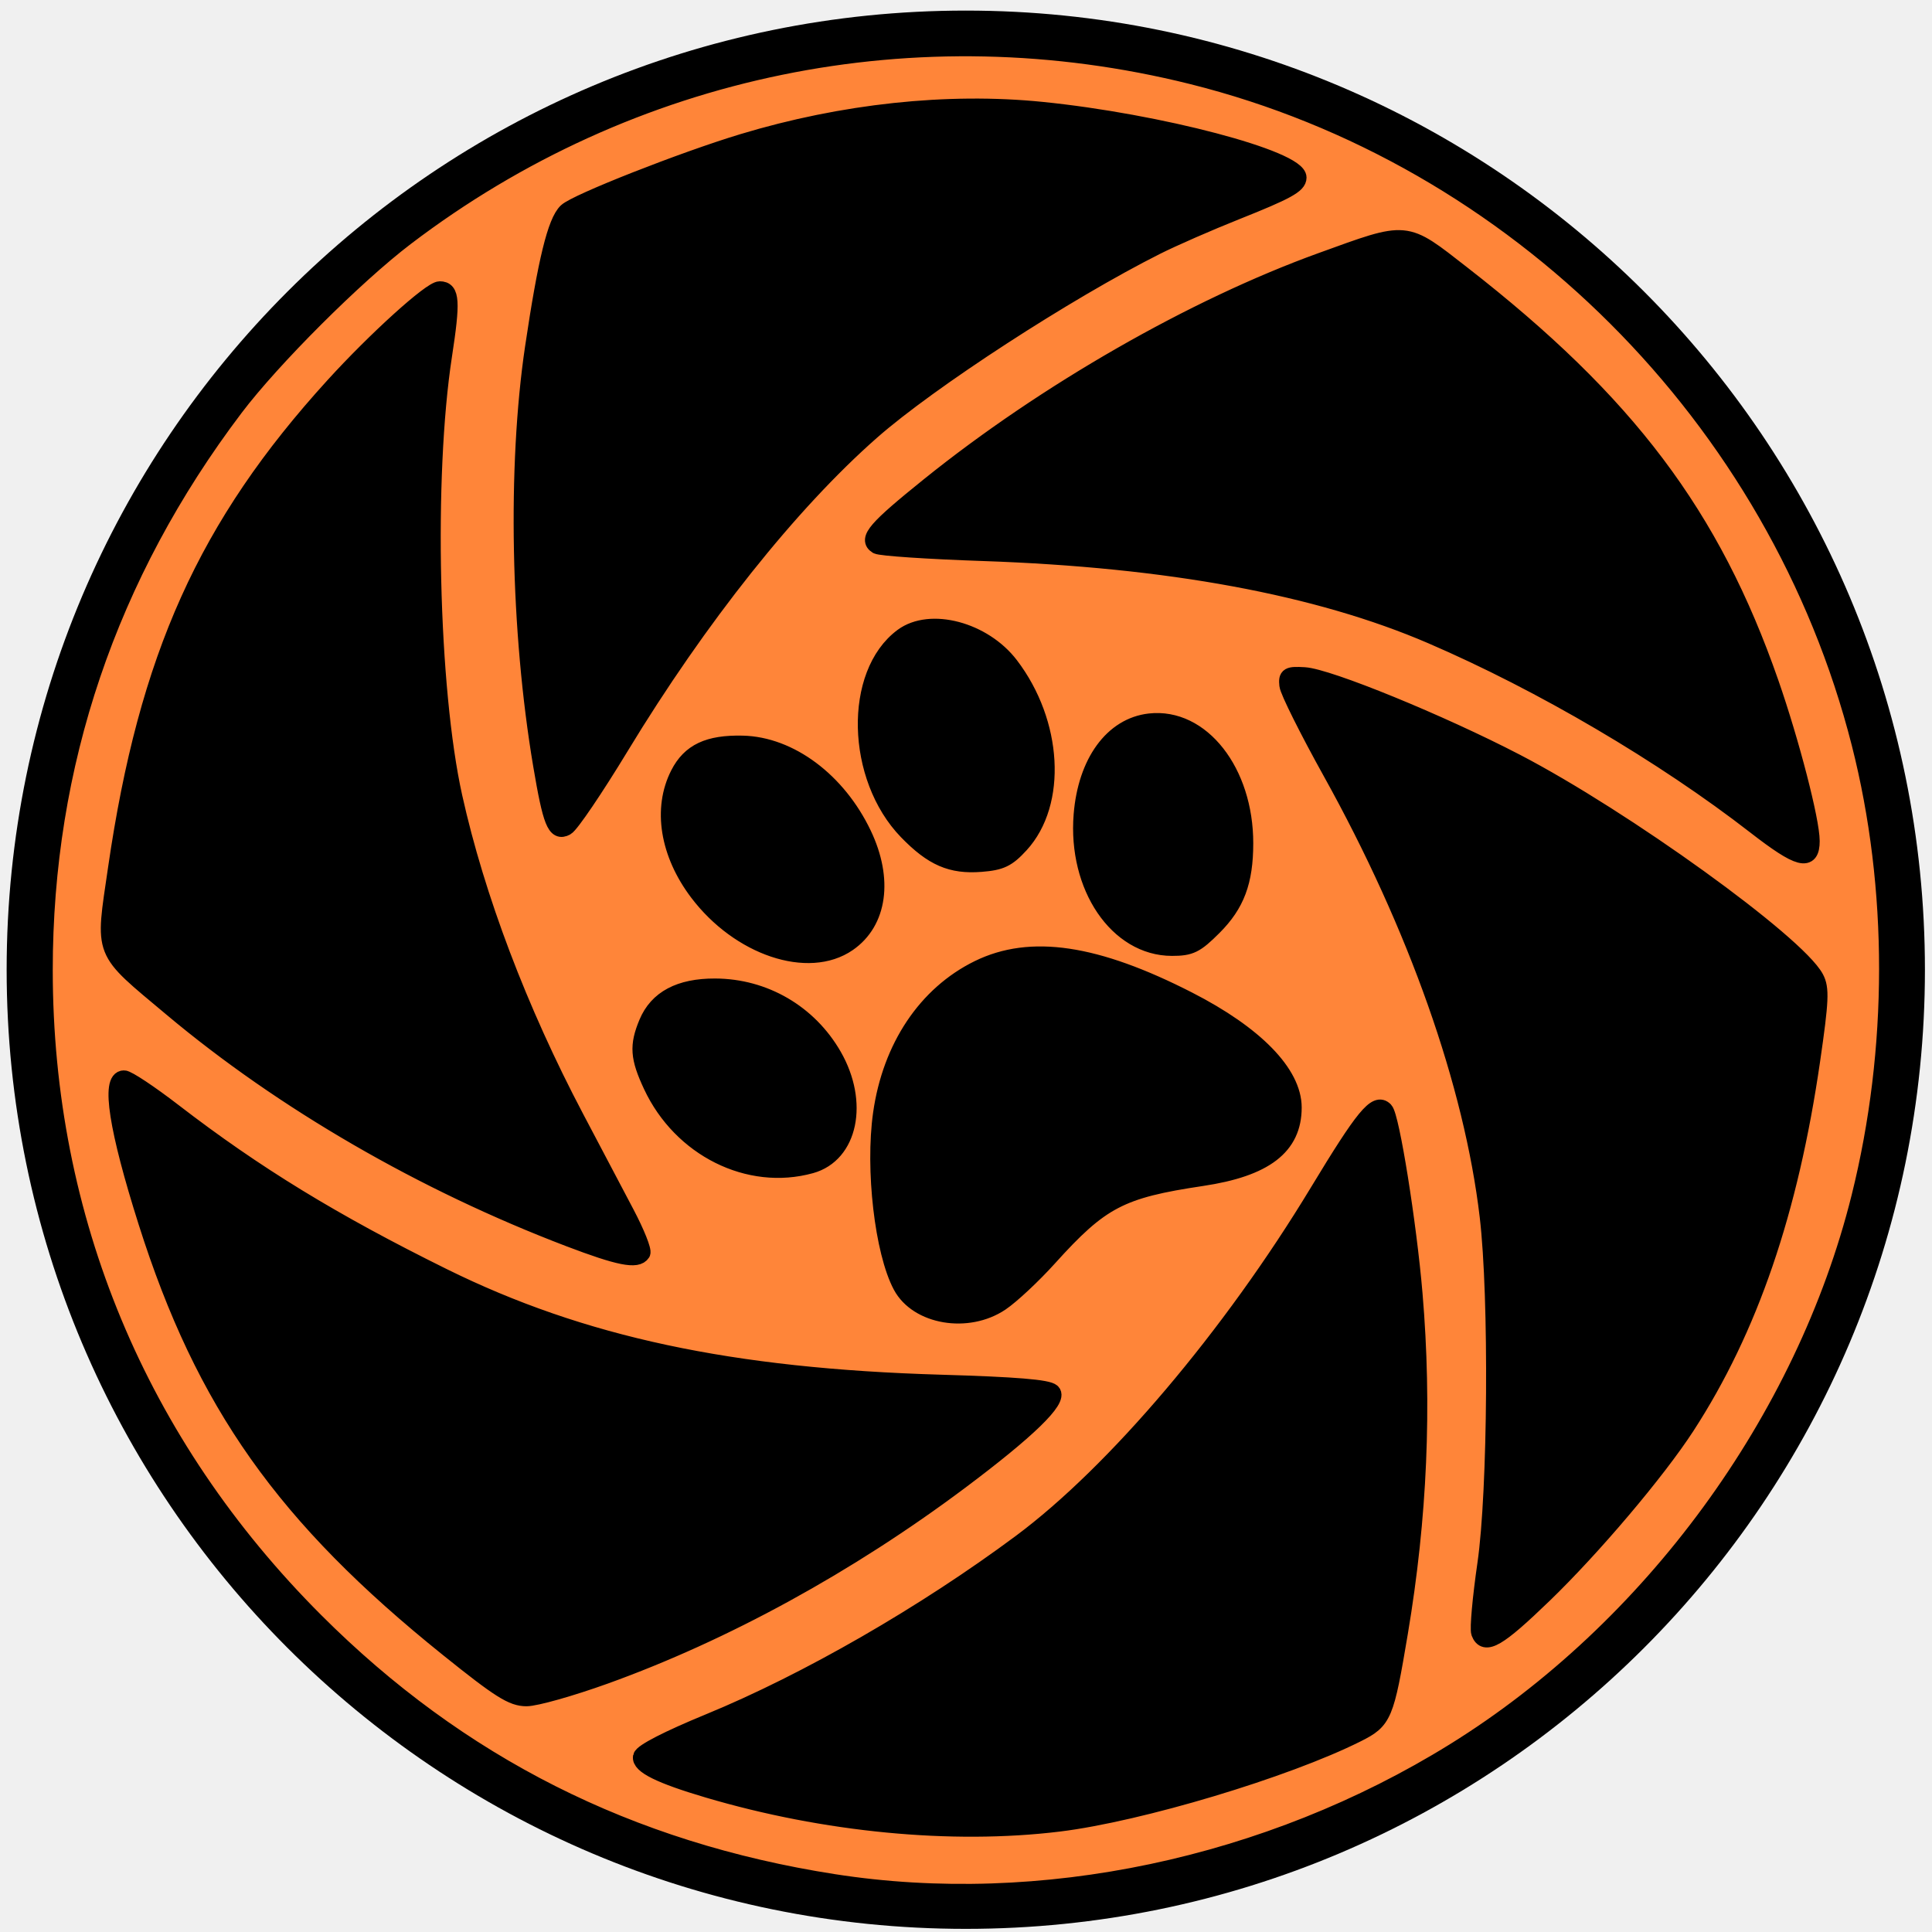
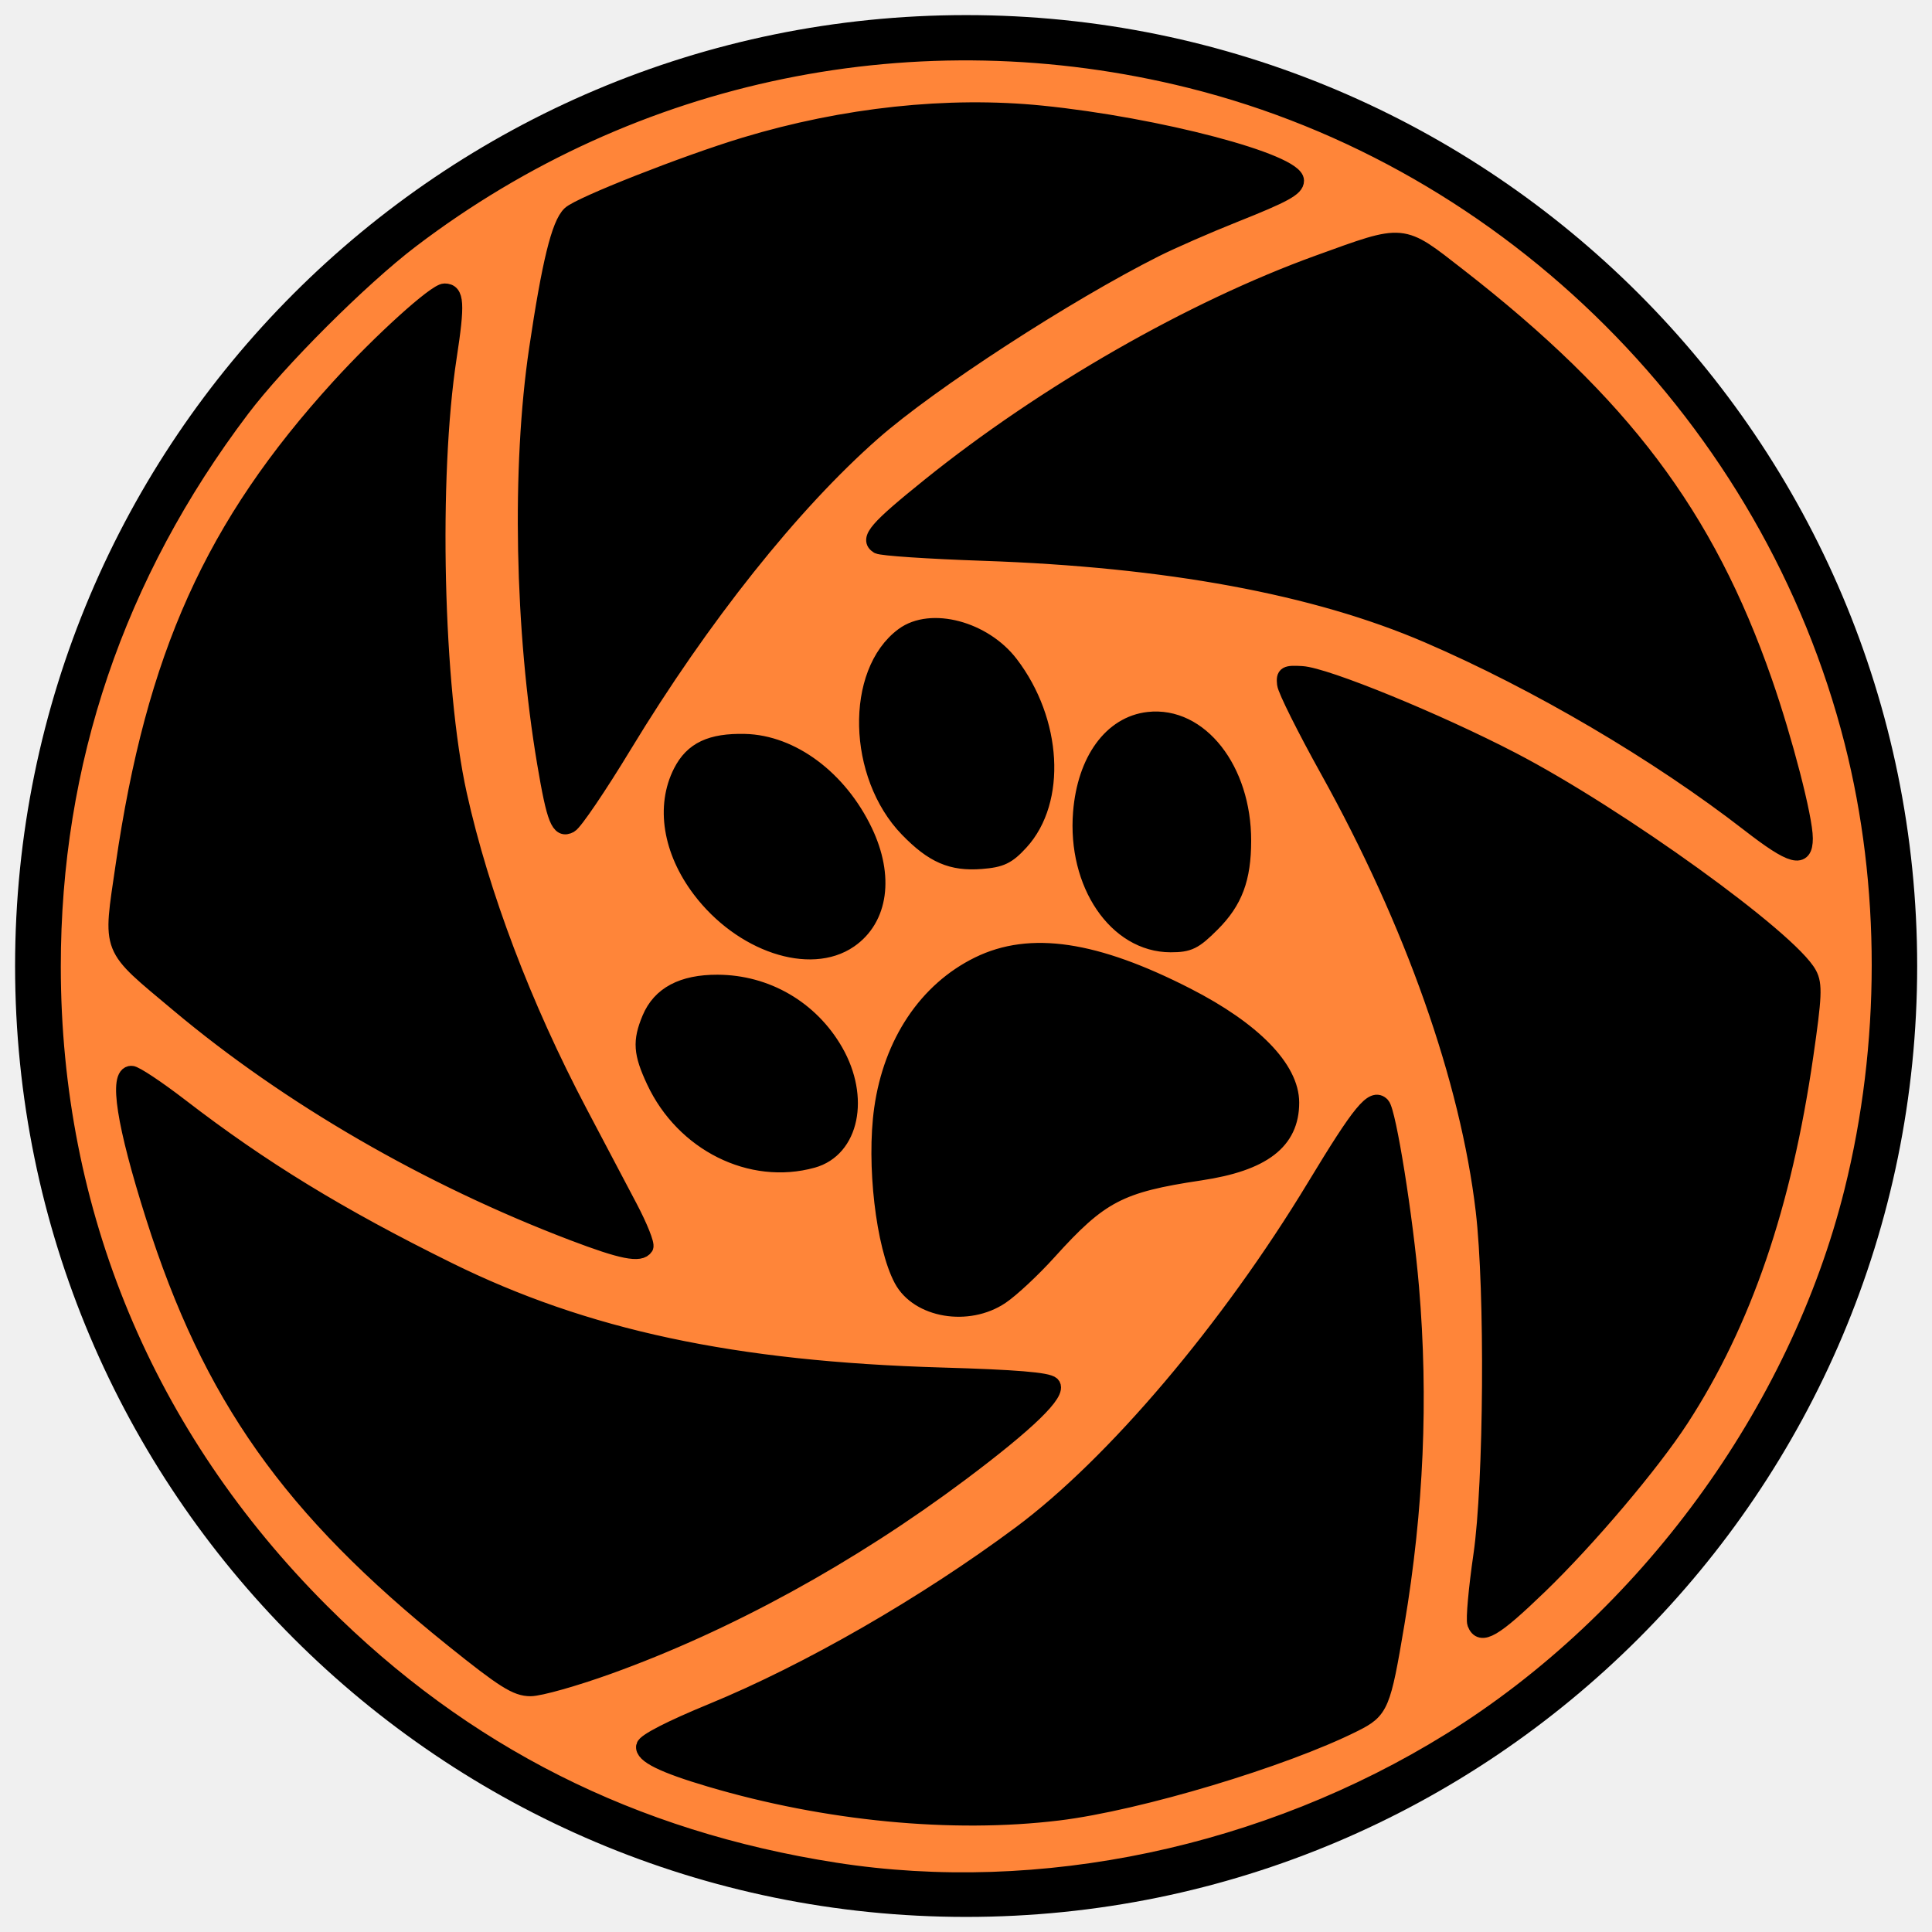
- <svg xmlns="http://www.w3.org/2000/svg" width="475" height="475" id="svg2994" version="1.1">
+ <svg xmlns="http://www.w3.org/2000/svg" width="64px" height="64px" id="svg2994" version="1.1">
  <defs id="defs2996" />
-   <g id="layer1" transform="translate(0,-577.3622)">
-     <g transform="matrix(1.683202,0,0,1.683202,-170.6028,-490.5122)" id="g4659">
+   <g id="layer1">
+     <g transform="matrix(0.2248755,0,0,0.2248444,-22.51121,-142.4959)" id="g4659">
      <path transform="matrix(2.280406,0,0,2.280406,24.16306,-882.5693)" d="m 156.069,727.346 c 0,33.334 -27.023,60.357 -60.357,60.357 -33.334,0 -60.357,-27.023 -60.357,-60.357 0,-33.334 27.023,-60.357 60.357,-60.357 33.334,0 60.357,27.023 60.357,60.357 z" id="path4029" style="fill:#ffffff;stroke:#000000;stroke-width:2.157;stroke-linejoin:bevel;stroke-miterlimit:4;stroke-dasharray:none" />
      <path style="fill:#000000" d="m 171.646,878.607 c -21.726,-16.538 -33.114,-29.784 -42.417,-49.339 -5.513,-11.587 -12.127,-34.772 -10.41,-36.489 1.047,-1.047 1.55,-0.712 13.885,9.237 7.474,6.028 33.005,20.089 44.299,24.397 16.696,6.369 40.601,10.428 61.615,10.463 19.116,0.031 19.197,0.07 12.408,5.868 -19.321,16.501 -41.201,29.228 -63.41,36.884 -11.121,3.833 -9.455,3.94 -15.972,-1.021 z" id="path3077-5" />
      <path id="path3213" d="m 171.646,878.607 c -21.726,-16.538 -33.114,-29.784 -42.417,-49.339 -5.513,-11.587 -12.127,-34.772 -10.41,-36.489 1.047,-1.047 1.55,-0.712 13.885,9.237 7.474,6.028 33.005,20.089 44.299,24.397 16.696,6.369 40.601,10.428 61.615,10.463 19.116,0.031 19.197,0.07 12.408,5.868 -19.321,16.501 -41.201,29.228 -63.41,36.884 -11.121,3.833 -9.455,3.94 -15.972,-1.021 z" style="fill:#000000" />
      <path style="fill:#000000" d="m 117.969,765.701 c 3.459,-27.085 9.237,-43.57 21.52,-61.403 7.279,-10.568 24.05,-27.888 26.395,-27.259 1.43,0.383 1.392,0.986 -1.057,16.643 -1.483,9.486 -0.895,38.628 1.021,50.563 2.832,17.644 11.269,40.376 21.747,58.592 9.531,16.57 9.538,16.66 1.123,13.68 -23.951,-8.482 -45.913,-21.067 -63.647,-36.473 -8.88,-7.714 -8.139,-6.218 -7.102,-14.342 z" id="path3217" />
      <path style="fill:#000000" d="m 312.604,673.124 c 21.726,16.538 33.114,29.784 42.417,49.339 5.512,11.587 12.127,34.772 10.41,36.489 -1.047,1.047 -1.55,0.712 -13.885,-9.237 -7.474,-6.028 -33.005,-20.089 -44.299,-24.398 -16.696,-6.369 -40.601,-10.428 -61.615,-10.463 -19.116,-0.031 -19.197,-0.07 -12.408,-5.868 19.321,-16.501 41.201,-29.228 63.41,-36.884 11.121,-3.834 9.454,-3.94 15.972,1.021 z" id="path3077-5-1" />
      <path id="path3996" d="m 189.906,662.811 c 25.186,-10.546 42.351,-13.786 63.937,-12.065 12.791,1.02 36.177,6.884 36.805,9.229 0.383,1.43 -0.158,1.698 -14.942,7.406 -8.957,3.459 -33.9,18.539 -43.279,26.166 -13.864,11.275 -29.332,29.947 -39.869,48.129 -9.585,16.539 -9.659,16.59 -11.286,7.812 -4.63,-24.983 -4.712,-50.295 -0.237,-73.356 2.24,-11.548 1.315,-10.158 8.87,-13.321 z" style="fill:#000000" />
      <path style="fill:#000000" d="m 366.314,785.029 c -3.459,27.085 -9.237,43.57 -21.52,61.403 -7.279,10.568 -24.05,27.888 -26.395,27.259 -1.43,-0.383 -1.392,-0.986 1.057,-16.643 1.483,-9.486 0.895,-38.628 -1.021,-50.563 -2.832,-17.644 -11.269,-40.376 -21.747,-58.592 -9.531,-16.57 -9.538,-16.66 -1.123,-13.68 23.951,8.482 45.913,21.067 63.647,36.473 8.88,7.714 8.139,6.218 7.102,14.342 z" id="path3077-5-3" />
      <path style="fill:#000000" d="m 296.178,888.806 c -25.186,10.546 -42.351,13.786 -63.937,12.065 -12.791,-1.02 -36.177,-6.884 -36.805,-9.229 -0.383,-1.43 0.158,-1.698 14.942,-7.407 8.957,-3.459 33.9,-18.539 43.278,-26.166 13.864,-11.275 29.332,-29.947 39.869,-48.129 9.585,-16.539 9.659,-16.59 11.286,-7.812 4.63,24.983 4.712,50.295 0.237,73.356 -2.24,11.548 -1.315,10.158 -8.87,13.321 z" id="path3077-5-17" />
      <g id="layer1-5" transform="matrix(0.2278499,0,0,0.2278499,166.7316,671.1667)">
        <path style="fill:#000000;fill-opacity:1;stroke:none" d="m 294.183,246.52 c -0.767,0.437 -1.539,0.912 -2.292,1.409 -28.366,22.737 -27.287,65.419 -13.631,96.038 11.008,28.548 41.541,56.189 73.956,46.039 4.67,-1.53 8.857,-4.324 12.369,-7.726 28.58,-31.144 21.324,-81.362 -2.76,-112.973 -13.754,-21.411 -43.862,-36.324 -67.643,-22.786 z M 162.035,321.389 c -19.233,11.251 -23.495,39.416 -16.314,59.711 13.834,40.426 55.868,76.928 100.669,67.375 4.025,-1.204 7.787,-3.177 11.107,-5.744 23.544,-18.649 18.466,-53.792 4.413,-76.664 -17.887,-30.53 -53.749,-57.444 -90.712,-48.384 -3.37,0.844 -6.416,2.099 -9.163,3.706 z m 275.682,-15.79 c -32.614,20.653 -37.144,67.083 -23.078,100.329 8.059,25.131 36.89,48.768 63.75,36.29 35.813,-20.367 39.124,-72.489 21.829,-106.208 -9.834,-23.187 -37.456,-42.668 -62.501,-30.411 z M 146.625,476.177 c -14.418,7.805 -23.782,24.197 -20.412,41.375 9.048,45.931 61.474,81.469 107.332,66.835 18.879,-6.578 26.716,-28.197 22.187,-46.497 -9.771,-39.095 -50.255,-68.391 -90.308,-66.459 -6.724,-0.045 -13.158,1.692 -18.799,4.746 z m 189.864,-13.574 c -28.098,15.603 -48.783,45.665 -55.258,76.979 -5.99,35.638 -6.181,73.365 4.783,108.106 4.772,26.733 36.44,43.035 60.578,29.902 29.38,-15.184 43.27,-48.794 71.228,-66.167 22.356,-17.209 51.23,-16.588 77.769,-20.404 23.103,-2.332 47.232,-19.662 45.662,-45.043 -3.821,-24.644 -26.943,-40.399 -46.151,-53.547 -34.988,-19.236 -72.14,-39.243 -112.932,-40.784 -16.466,-0.826 -31.957,3.337 -45.679,10.957 z" id="path1575" />
      </g>
      <path id="path4649" d="m 223.129,909.354 c -29.834,-4.655 -54.724,-17.208 -75.687,-38.171 -25.839,-25.839 -39.551,-58.762 -39.567,-95.004 -0.013,-30.071 9.357,-57.733 27.828,-82.153 5.428,-7.177 17.538,-19.27 24.935,-24.9 32.848,-25.005 74.674,-33.592 114.816,-23.573 47.29,11.803 85.462,49.955 97.542,97.49 5.366,21.114 5.355,44.631 -0.029,66.242 -8.11,32.547 -30.468,63.106 -59.217,80.937 -27.141,16.833 -60.38,23.851 -90.621,19.132 z m 32.88,-8.57 c 11.796,-1.436 33.214,-7.862 43.603,-13.082 3.888,-1.953 4.165,-2.613 6.206,-14.777 2.829,-16.858 3.529,-33.053 2.138,-49.497 -0.867,-10.248 -3.37,-25.898 -4.295,-26.854 -1.304,-1.347 -3.134,0.877 -9.822,11.934 -12.718,21.026 -29.621,40.973 -43.402,51.22 -14.022,10.426 -31.209,20.321 -45.487,26.19 -6.008,2.47 -9.819,4.425 -9.95,5.107 -0.244,1.267 2.766,2.756 9.744,4.82 17.071,5.051 35.644,6.841 51.265,4.939 l 0,0 z m -66.28,-21.554 c 17.446,-6.279 35.56,-16.201 51.863,-28.407 9.9,-7.412 14.582,-11.957 13.467,-13.072 -0.628,-0.628 -5.378,-1.019 -16.232,-1.335 -30.686,-0.894 -52.532,-5.565 -72.745,-15.552 -16.053,-7.932 -27.444,-14.9 -39.367,-24.083 -3.441,-2.65 -6.703,-4.819 -7.248,-4.819 -2.182,0 -1.024,7.421 3.275,20.978 8.403,26.503 20.126,43.084 44.056,62.313 7.545,6.063 9.379,7.218 11.455,7.218 1.359,0 6.523,-1.458 11.475,-3.241 l 0,0 z m 137.114,-11.785 c 7.165,-6.914 16.575,-18.028 20.876,-24.655 9.232,-14.225 15.118,-31.407 18.317,-53.477 1.272,-8.773 1.349,-10.512 0.535,-12.032 -2.759,-5.156 -28.017,-23.374 -43.742,-31.549 -11.039,-5.739 -27.46,-12.456 -30.951,-12.66 -2.356,-0.138 -2.618,0.016 -2.466,1.448 0.094,0.881 2.947,6.597 6.34,12.702 12.487,22.468 20.644,45.558 22.923,64.892 1.389,11.783 1.2,40.151 -0.338,50.742 -0.721,4.963 -1.128,9.497 -0.906,10.076 0.799,2.082 2.74,0.95 9.411,-5.488 l 0,0 z m -79.284,-42.713 c 1.536,-1.033 4.686,-3.976 7,-6.541 7.606,-8.431 10.464,-9.928 22.353,-11.704 9.248,-1.382 13.391,-4.563 13.391,-10.283 0,-5.019 -5.586,-10.74 -15.372,-15.745 -13.502,-6.905 -23.041,-8.326 -30.69,-4.57 -7.634,3.749 -12.801,11.481 -14.179,21.218 -1.147,8.11 0.249,20.184 2.908,25.154 2.401,4.486 9.741,5.73 14.588,2.471 l 0,0 z m -52.395,-7.261 c 0.222,-0.359 -0.826,-2.984 -2.329,-5.834 -1.503,-2.849 -4.829,-9.158 -7.391,-14.019 -8.236,-15.628 -14.477,-32.092 -17.74,-46.798 -3.498,-15.77 -4.223,-46.773 -1.507,-64.451 1.219,-7.937 1.111,-9.666 -0.606,-9.666 -1.309,0 -9.373,7.3 -15.517,14.046 -18.604,20.427 -27.265,39.663 -31.757,70.527 -1.87,12.848 -2.327,11.694 8.113,20.453 16.254,13.637 36.758,25.508 58.082,33.629 7.253,2.762 9.923,3.292 10.651,2.114 l 0,0 z m 24.642,-12.829 c 5.664,-1.573 7.243,-9.165 3.326,-15.995 -3.6,-6.277 -10.125,-10.081 -17.329,-10.103 -5.162,-0.016 -8.462,1.737 -9.942,5.278 -1.398,3.346 -1.275,5.085 0.65,9.2 4.297,9.184 14.228,14.138 23.294,11.62 l 0,0 z m 5.443,-32.418 c 4.514,-3.123 5.378,-9.348 2.217,-15.972 -3.72,-7.796 -10.724,-13.028 -17.649,-13.184 -4.991,-0.112 -7.694,1.164 -9.354,4.418 -2.584,5.065 -1.529,11.618 2.79,17.333 6.06,8.019 16.183,11.426 21.996,7.404 l 0,0 z m 53.398,-2.362 c 3.327,-3.327 4.574,-6.661 4.581,-12.244 0.011,-10.489 -6.38,-18.643 -13.946,-17.79 -5.43,0.612 -9.301,5.929 -9.919,13.626 -0.844,10.515 5.192,19.406 13.178,19.413 2.704,0.002 3.481,-0.38 6.106,-3.005 z m -28.215,-12.037 c 5.591,-6.101 4.926,-17.839 -1.487,-26.247 -3.912,-5.129 -11.706,-7.199 -15.776,-4.19 -7.378,5.455 -7.033,20.598 0.65,28.514 3.731,3.845 6.48,5.037 10.831,4.695 2.917,-0.229 3.869,-0.685 5.782,-2.773 z M 365.965,757.264 c 0,-2.97 -2.979,-14.48 -5.977,-23.094 -8.533,-24.515 -20.956,-40.992 -45.042,-59.741 -8.493,-6.611 -7.793,-6.546 -20.621,-1.905 -18.655,6.749 -40.31,19.161 -57.285,32.833 -7.792,6.276 -9.139,7.837 -7.588,8.796 0.479,0.296 7.446,0.763 15.483,1.038 27.088,0.927 48.922,4.961 65.507,12.104 16.085,6.928 33.881,17.39 47.31,27.813 6.382,4.953 8.215,5.434 8.215,2.156 z M 191.998,743.569 c 11.466,-18.905 24.776,-35.629 36.699,-46.109 8.423,-7.405 28.44,-20.409 41.59,-27.02 2.407,-1.21 7.658,-3.507 11.667,-5.103 7.352,-2.927 9.058,-3.863 9.058,-4.968 0,-2.786 -20.365,-8.152 -37.477,-9.875 -13.747,-1.385 -29.09,0.255 -43.701,4.67 -8.728,2.637 -24.311,8.772 -25.745,10.135 -1.578,1.5 -2.985,7.256 -4.861,19.889 -2.585,17.41 -2.119,41.414 1.186,61.009 1.41,8.359 2.047,9.948 3.641,9.088 0.684,-0.369 4.258,-5.641 7.943,-11.716 l 0,0 z" style="fill:#ff6300;fill-opacity:0.774;stroke:#000000;stroke-width:2.373;stroke-linejoin:bevel;stroke-miterlimit:4;stroke-dasharray:none" />
    </g>
  </g>
</svg>
